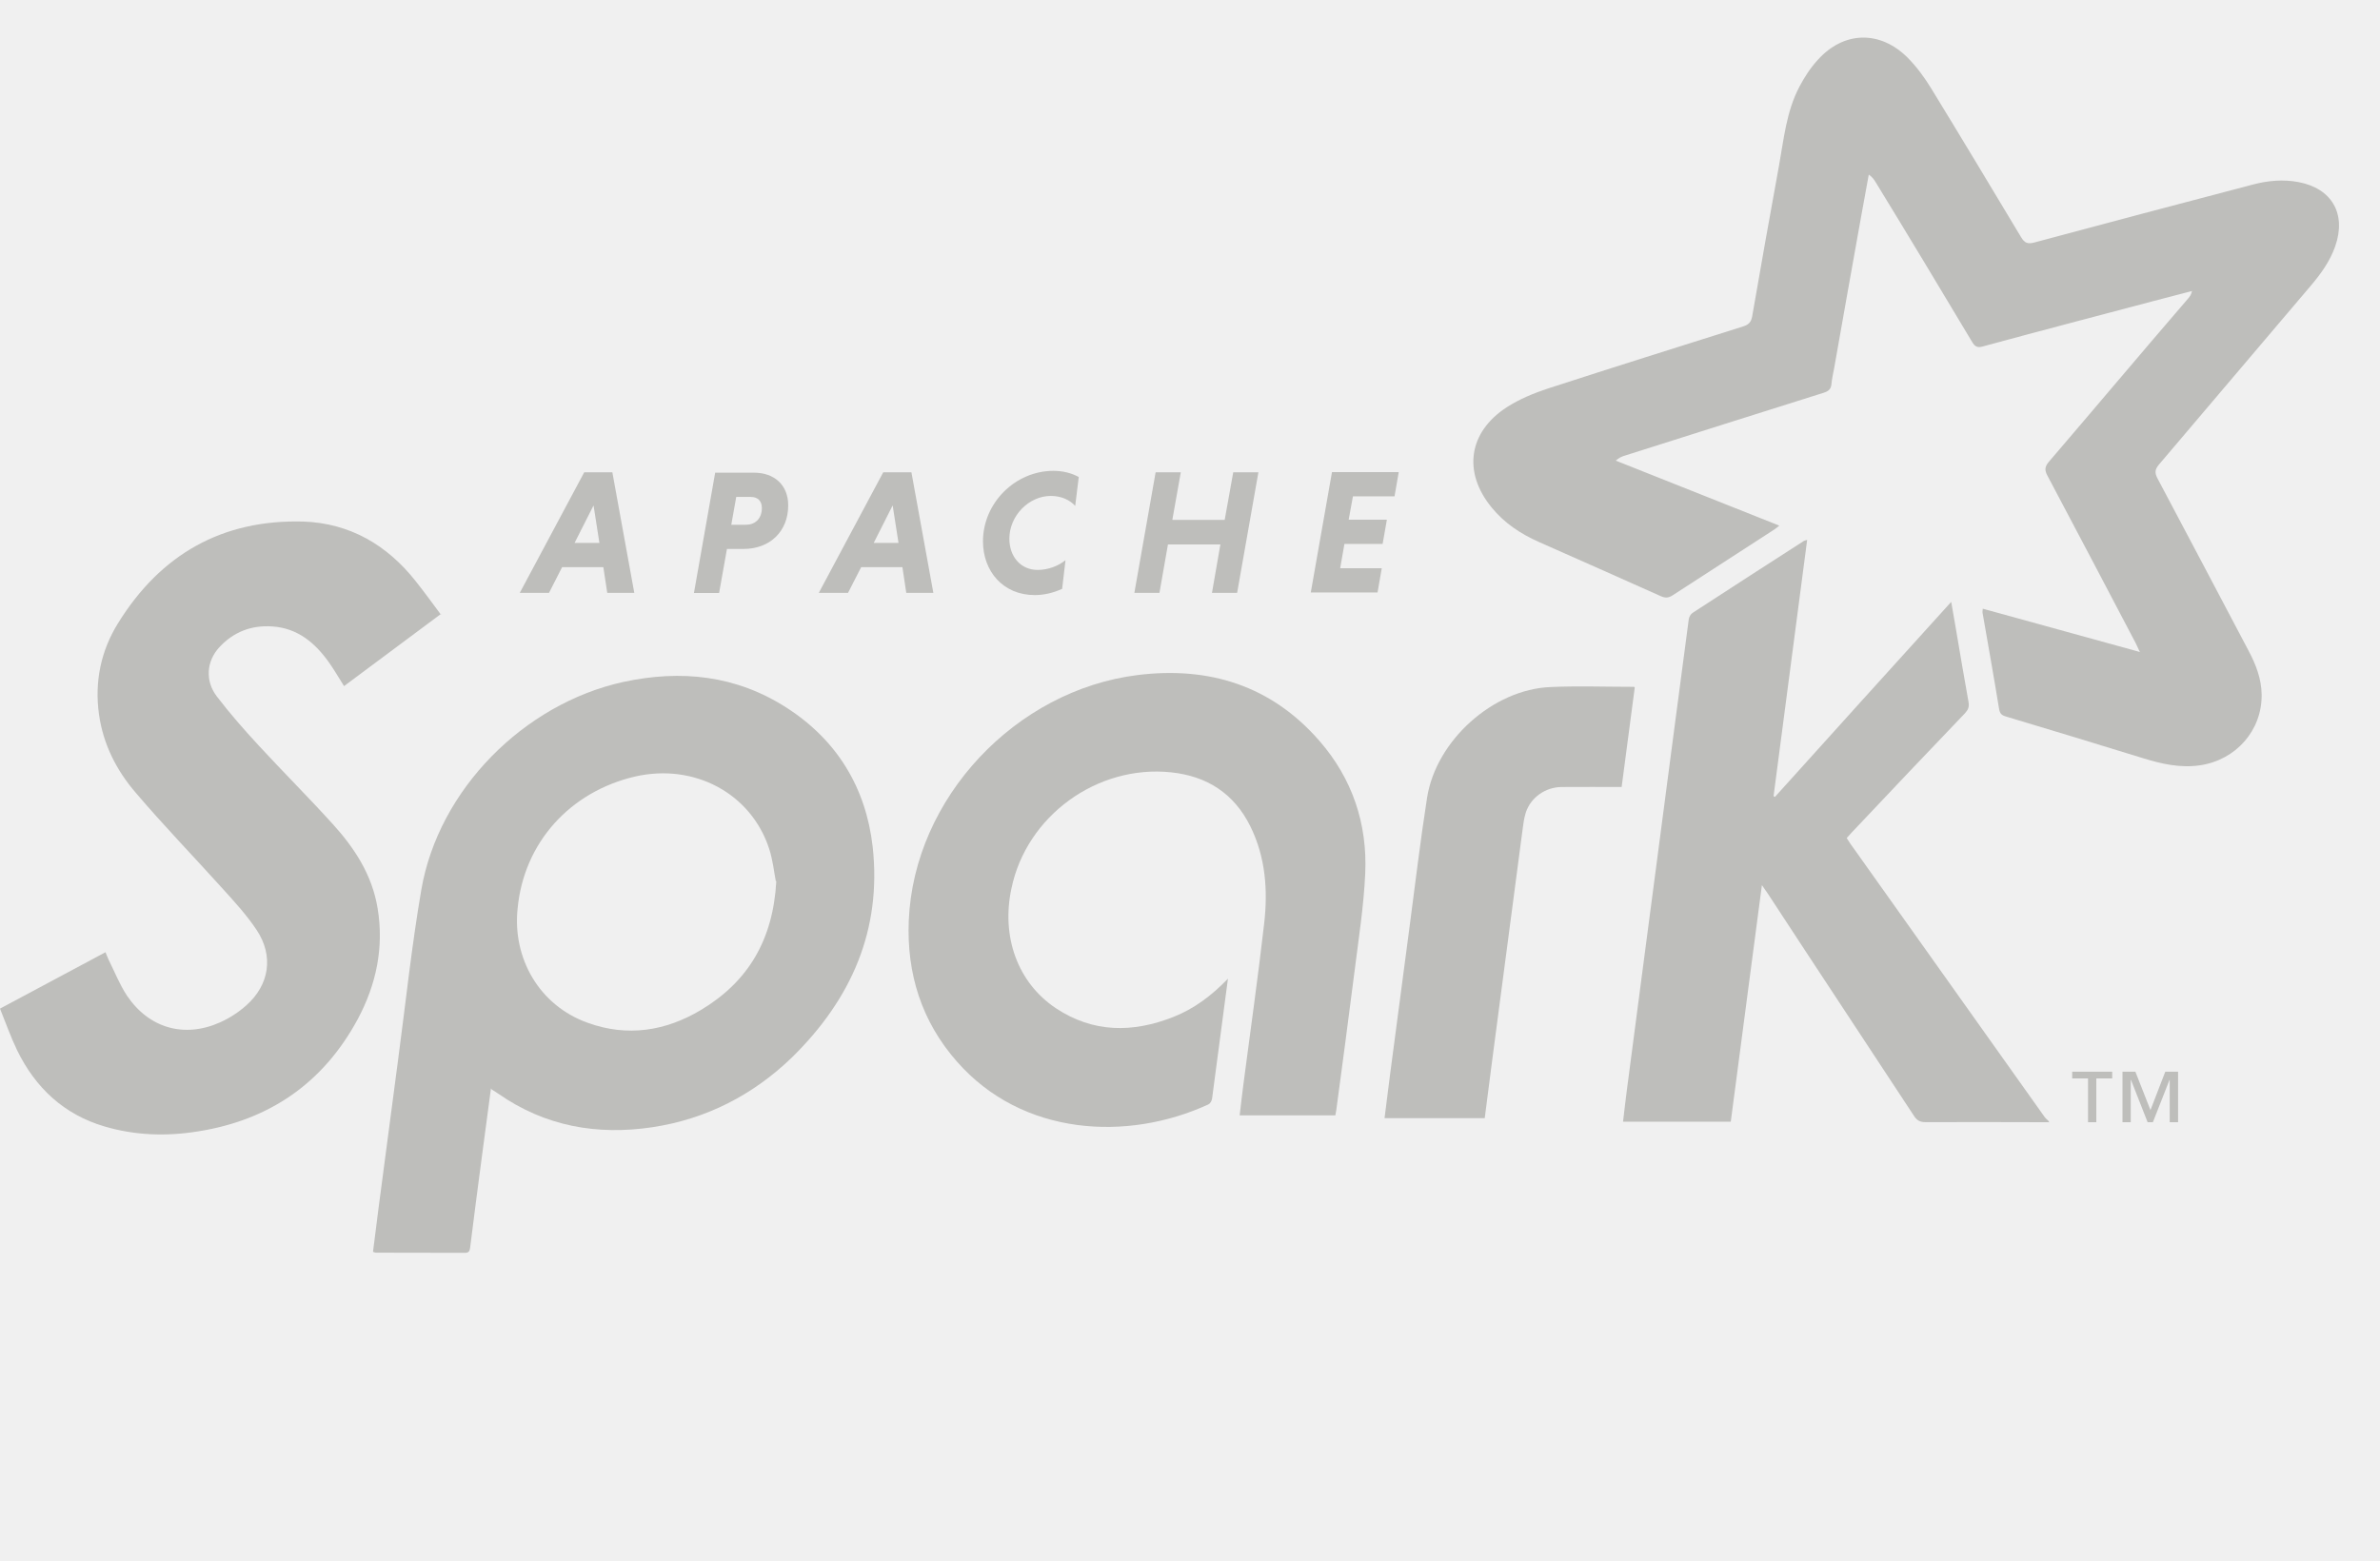
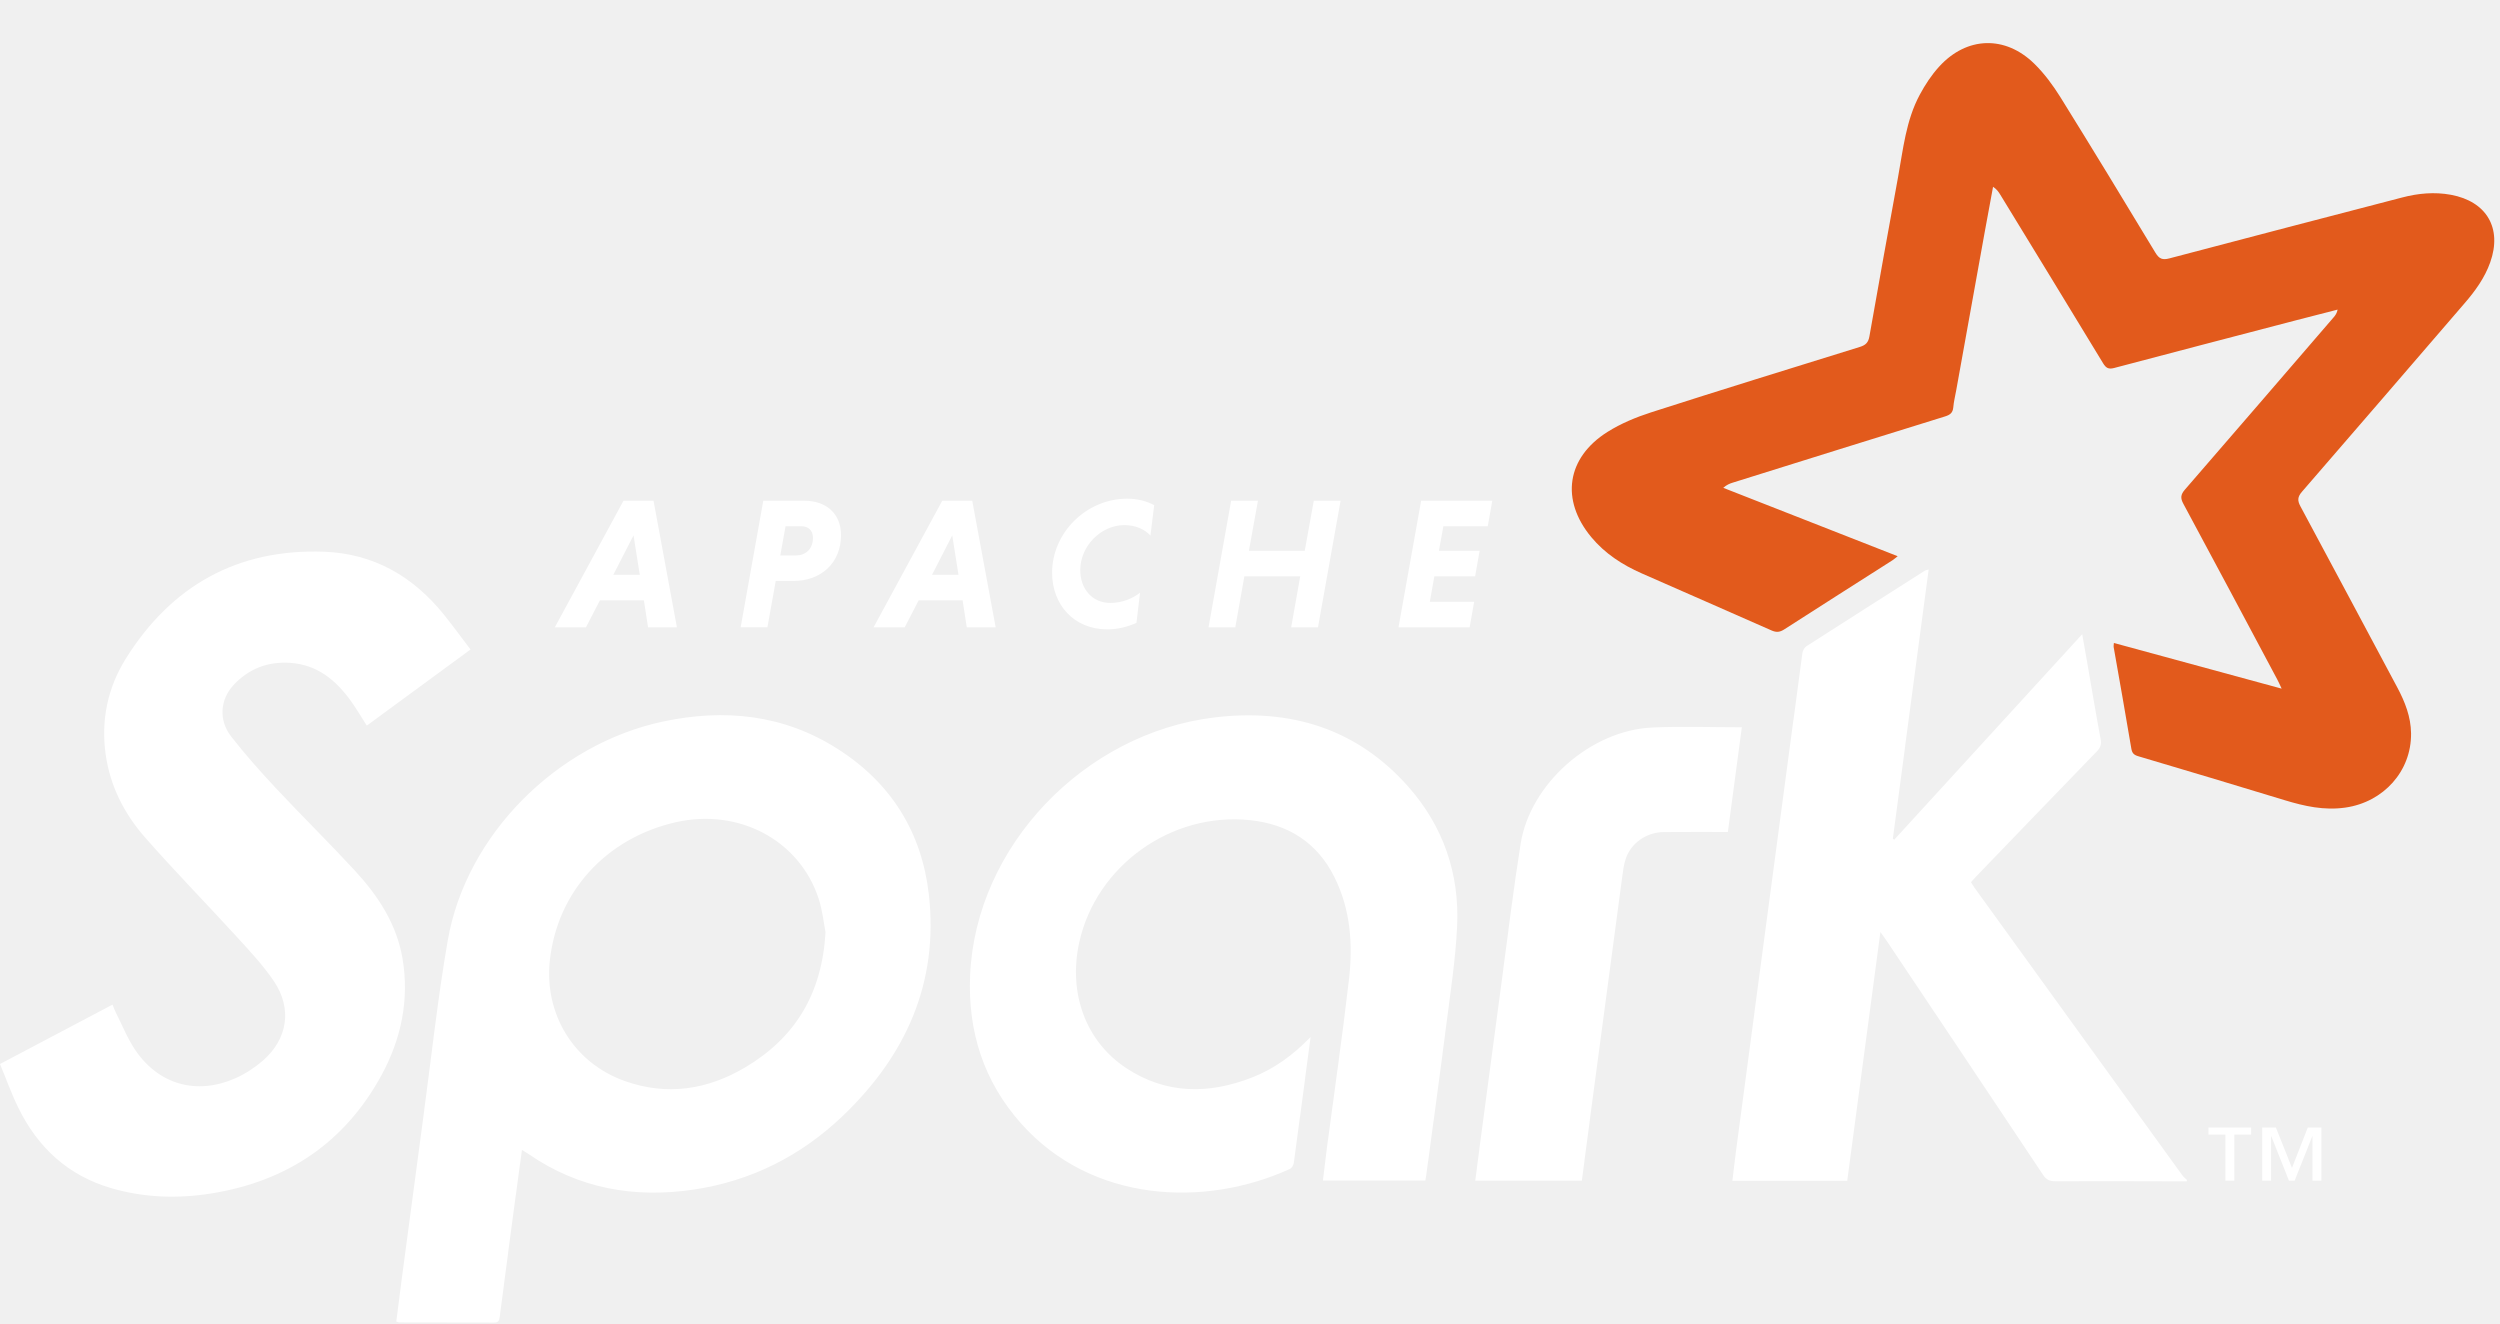
- <svg xmlns="http://www.w3.org/2000/svg" width="61" height="40" viewBox="0 0 61 40" fill="none">
-   <g id="Frame 2147265277">
-     <g id="Logo 6">
-       <g id="Vector">
-         <path fill-rule="evenodd" clip-rule="evenodd" d="M54.837 16.698C54.785 16.587 54.762 16.531 54.734 16.478C53.983 15.049 53.234 13.62 52.475 12.191C52.399 12.048 52.408 11.963 52.512 11.839C53.708 10.443 54.888 9.039 56.085 7.649C56.127 7.6 56.165 7.548 56.181 7.46C55.833 7.551 55.486 7.64 55.136 7.733C53.693 8.115 52.239 8.495 50.81 8.884C50.676 8.92 50.615 8.88 50.548 8.769C49.729 7.4 48.904 6.027 48.076 4.675C48.033 4.604 47.987 4.535 47.897 4.476C47.83 4.841 47.763 5.204 47.698 5.569C47.468 6.857 47.238 8.137 47.011 9.431C46.986 9.57 46.952 9.709 46.94 9.848C46.928 9.981 46.86 10.03 46.739 10.069C45.037 10.604 43.34 11.142 41.641 11.681C41.566 11.704 41.493 11.735 41.413 11.808C42.803 12.36 44.194 12.912 45.603 13.474C45.552 13.515 45.518 13.547 45.48 13.571C44.611 14.133 43.74 14.695 42.873 15.259C42.769 15.327 42.687 15.336 42.57 15.284C41.531 14.816 40.484 14.357 39.441 13.893C38.974 13.685 38.555 13.409 38.229 13.007C37.489 12.103 37.636 11.076 38.621 10.438C38.943 10.232 39.31 10.079 39.675 9.959C41.342 9.417 43.016 8.893 44.677 8.368C44.817 8.324 44.882 8.261 44.909 8.109C45.133 6.819 45.362 5.522 45.596 4.247C45.721 3.558 45.786 2.853 46.121 2.219C46.25 1.976 46.403 1.738 46.589 1.536C47.253 0.798 48.178 0.771 48.887 1.472C49.124 1.71 49.327 1.988 49.503 2.276C50.275 3.537 51.036 4.806 51.801 6.08C51.891 6.23 51.971 6.26 52.137 6.217C54.001 5.716 55.864 5.224 57.737 4.732C58.123 4.63 58.512 4.593 58.907 4.667C59.767 4.828 60.144 5.482 59.852 6.314C59.72 6.693 59.491 7.011 59.234 7.315C57.932 8.846 56.627 10.385 55.333 11.911C55.227 12.036 55.224 12.125 55.298 12.266C56.078 13.736 56.851 15.201 57.635 16.688C57.821 17.04 57.963 17.407 57.967 17.81C57.976 18.73 57.303 19.483 56.389 19.618C55.878 19.693 55.403 19.583 54.922 19.435C53.753 19.074 52.585 18.719 51.407 18.366C51.298 18.333 51.257 18.29 51.237 18.173C51.103 17.349 50.955 16.526 50.812 15.701C50.809 15.679 50.815 15.655 50.819 15.604C52.154 15.973 53.484 16.336 54.855 16.716" fill="#BEBEBB" />
-         <path fill-rule="evenodd" clip-rule="evenodd" d="M52.52 28.768C51.466 28.766 50.415 28.761 49.353 28.766C49.213 28.766 49.135 28.726 49.057 28.607C47.81 26.707 46.547 24.803 45.311 22.91C45.271 22.85 45.229 22.792 45.158 22.69C44.889 24.737 44.625 26.746 44.36 28.754H41.599C41.631 28.486 41.66 28.225 41.694 27.966C41.962 25.9 42.235 23.853 42.505 21.786C42.764 19.817 43.021 17.847 43.283 15.877C43.291 15.819 43.33 15.744 43.378 15.713C44.328 15.093 45.282 14.479 46.236 13.865C46.249 13.856 46.269 13.855 46.318 13.841C46.03 16.043 45.744 18.225 45.457 20.407C45.468 20.415 45.479 20.423 45.491 20.43C46.987 18.773 48.484 17.109 50.01 15.429C50.053 15.684 50.092 15.902 50.13 16.12C50.237 16.744 50.34 17.371 50.454 17.995C50.477 18.121 50.443 18.198 50.36 18.287C49.392 19.299 48.428 20.314 47.463 21.338C47.421 21.383 47.381 21.428 47.332 21.482C47.363 21.53 47.39 21.578 47.421 21.622C49.083 23.958 50.742 26.295 52.403 28.632C52.433 28.674 52.477 28.707 52.514 28.745V28.782" fill="#BEBEBB" />
-         <path fill-rule="evenodd" clip-rule="evenodd" d="M19.884 22.588C19.841 22.374 19.811 22.057 19.715 21.762C19.252 20.335 17.79 19.56 16.278 19.906C14.615 20.292 13.42 21.599 13.265 23.305C13.138 24.56 13.814 25.776 15.069 26.221C16.081 26.586 17.058 26.433 17.966 25.89C19.165 25.172 19.814 24.104 19.897 22.588H19.884ZM12.584 27.899C12.502 28.513 12.424 29.09 12.348 29.67C12.247 30.438 12.145 31.209 12.049 31.987C12.038 32.077 12.01 32.117 11.914 32.116C11.155 32.113 10.396 32.114 9.635 32.112C9.618 32.112 9.6 32.103 9.56 32.091C9.606 31.728 9.65 31.363 9.698 31C9.865 29.726 10.032 28.451 10.202 27.177C10.397 25.717 10.549 24.261 10.798 22.812C11.239 20.244 13.425 18.042 15.974 17.482C17.455 17.162 18.871 17.31 20.165 18.145C21.454 18.975 22.192 20.192 22.366 21.698C22.605 23.841 21.816 25.618 20.3 27.105C19.299 28.073 18.098 28.687 16.727 28.895C15.304 29.11 13.966 28.873 12.768 28.034C12.724 28.003 12.677 27.976 12.602 27.929" fill="#BEBEBB" />
-         <path fill-rule="evenodd" clip-rule="evenodd" d="M11.309 15.733C10.46 16.366 9.639 16.976 8.818 17.588C8.685 17.38 8.567 17.171 8.428 16.976C8.071 16.476 7.627 16.103 6.982 16.059C6.445 16.021 5.985 16.198 5.62 16.594C5.294 16.947 5.251 17.451 5.556 17.851C5.892 18.291 6.259 18.709 6.635 19.116C7.259 19.792 7.91 20.441 8.528 21.124C9.09 21.742 9.54 22.434 9.679 23.287C9.844 24.291 9.644 25.238 9.169 26.126C8.29 27.758 6.91 28.714 5.075 29.003C4.268 29.134 3.464 29.108 2.68 28.877C1.636 28.57 0.908 27.884 0.44 26.926C0.275 26.584 0.149 26.223 0 25.856C0.913 25.368 1.804 24.891 2.704 24.41C2.735 24.485 2.757 24.547 2.786 24.607C2.94 24.914 3.066 25.24 3.255 25.524C3.821 26.364 4.732 26.619 5.65 26.204C5.887 26.097 6.117 25.947 6.312 25.773C6.907 25.244 7.019 24.506 6.579 23.842C6.326 23.46 6.009 23.116 5.7 22.774C4.962 21.955 4.194 21.162 3.479 20.322C2.983 19.746 2.645 19.078 2.537 18.313C2.42 17.471 2.588 16.68 3.025 15.976C4.113 14.217 5.69 13.312 7.776 13.37C8.968 13.412 9.92 13.97 10.653 14.897C10.872 15.171 11.076 15.455 11.298 15.752" fill="#BEBEBB" />
-         <path fill-rule="evenodd" clip-rule="evenodd" d="M31.471 25.099C31.332 26.159 31.2 27.165 31.065 28.169C31.057 28.221 31.017 28.29 30.974 28.31C28.908 29.264 26.204 29.13 24.524 27.211C23.617 26.18 23.236 24.951 23.292 23.6C23.424 20.452 26.035 17.69 29.163 17.304C30.988 17.08 32.581 17.572 33.817 18.992C34.659 19.957 35.049 21.116 34.991 22.391C34.953 23.233 34.821 24.069 34.717 24.901C34.568 26.087 34.406 27.276 34.25 28.454C34.244 28.496 34.235 28.538 34.225 28.592H31.773C31.805 28.32 31.835 28.053 31.87 27.787C32.048 26.417 32.245 25.044 32.401 23.673C32.499 22.82 32.437 21.972 32.046 21.182C31.631 20.342 30.936 19.896 30.018 19.799C28.122 19.598 26.31 20.915 25.924 22.773C25.658 24.005 26.078 25.187 27.06 25.844C28.016 26.479 29.029 26.481 30.072 26.07C30.601 25.861 31.049 25.529 31.478 25.083" fill="#BEBEBB" />
-         <path fill-rule="evenodd" clip-rule="evenodd" d="M41.899 17.625C41.786 18.479 41.675 19.319 41.563 20.174C41.041 20.174 40.531 20.171 40.022 20.175C39.608 20.178 39.232 20.445 39.106 20.832C39.058 20.983 39.04 21.145 39.019 21.303C38.76 23.273 38.503 25.223 38.246 27.174C38.181 27.668 38.119 28.162 38.054 28.664H35.486C35.533 28.288 35.578 27.923 35.626 27.558C35.792 26.287 35.96 25.009 36.128 23.753C36.273 22.655 36.404 21.552 36.576 20.451C36.806 18.983 38.266 17.67 39.743 17.612C40.45 17.581 41.158 17.607 41.886 17.607" fill="#BEBEBB" />
-         <path d="M55.61 28.768V27.686H55.604L55.179 28.768H55.044L54.619 27.686H54.612V28.768H54.4V27.472H54.73L55.117 28.457L55.497 27.472H55.825V28.768H55.61ZM53.729 27.646V28.768H53.517V27.646H53.111V27.472H54.136V27.646H53.731" fill="#BEBEBB" />
-         <path d="M14.727 13.917H15.363L15.213 12.956L14.727 13.917ZM15.463 14.539H14.407L14.071 15.198H13.322L14.973 12.108H15.695L16.257 15.198H15.564L15.464 14.539" fill="#BEBEBB" />
-         <path d="M19.246 12.739H18.87L18.743 13.452H19.12C19.348 13.452 19.527 13.303 19.527 13.021C19.527 12.835 19.414 12.739 19.245 12.739H19.246ZM18.335 12.117H19.323C19.841 12.117 20.202 12.427 20.202 12.956C20.202 13.624 19.731 14.072 19.059 14.072H18.632L18.431 15.201H17.786L18.331 12.112" fill="#BEBEBB" />
-         <path d="M22.394 13.917H23.029L22.879 12.956L22.394 13.917ZM23.128 14.539H22.072L21.735 15.198H20.986L22.637 12.108H23.36L23.922 15.198H23.228L23.129 14.539" fill="#BEBEBB" />
-         <path d="M27.222 15.095C27.004 15.195 26.764 15.255 26.523 15.255C25.706 15.255 25.194 14.642 25.194 13.876C25.194 12.895 26.019 12.07 27 12.07C27.245 12.07 27.467 12.129 27.649 12.228L27.558 12.968C27.422 12.818 27.203 12.713 26.933 12.713C26.37 12.713 25.87 13.221 25.87 13.81C25.87 14.258 26.152 14.61 26.596 14.61C26.869 14.61 27.131 14.505 27.309 14.36L27.223 15.094" fill="#BEBEBB" />
-         <path d="M31.277 13.956H29.935L29.717 15.198H29.074L29.619 12.108H30.264L30.047 13.328H31.389L31.608 12.108H32.253L31.708 15.198H31.063L31.279 13.956" fill="#BEBEBB" />
-         <path d="M33.595 15.192L34.139 12.102H35.85L35.742 12.724H34.676L34.567 13.322H35.546L35.437 13.944H34.458L34.349 14.566H35.415L35.307 15.188H33.596" fill="#BEBEBB" />
-       </g>
-     </g>
+ <svg xmlns="http://www.w3.org/2000/svg" width="68" height="36" viewBox="0 0 68 36">
+   <g fill="none" fill-rule="evenodd">
+     <path fill="#E25A1C" d="M62.061 17.243c-.058.123-.085.186-.117.245-.85 1.594-1.698 3.19-2.555 4.78-.087.159-.076.254.042.39 1.352 1.558 2.697 3.122 4.044 4.685.047.054.09.113.108.21-.394-.101-.788-.201-1.181-.304-1.634-.427-3.268-.853-4.9-1.285-.152-.04-.221.003-.297.128-.927 1.528-1.86 3.053-2.792 4.578-.048.08-.1.157-.202.223-.075-.407-.152-.814-.225-1.221l-.777-4.314c-.028-.156-.067-.31-.08-.467-.014-.148-.09-.203-.227-.245-1.925-.596-3.848-1.198-5.772-1.8-.084-.026-.167-.06-.257-.141l4.744-1.86c-.058-.045-.096-.08-.138-.108-.984-.628-1.97-1.253-2.95-1.884-.118-.075-.211-.086-.343-.027-1.175.521-2.355 1.033-3.531 1.552-.529.233-1.004.542-1.374.988-.837 1.01-.672 2.158.443 2.86.365.23.78.401 1.192.534 1.886.606 3.779 1.19 5.67 1.777.159.049.233.119.262.288.252 1.44.514 2.877.776 4.315.141.768.216 1.557.595 2.26.146.272.32.537.528.764.75.822 1.799.854 2.593.07.268-.264.498-.576.698-.895.874-1.407 1.735-2.823 2.59-4.24.102-.169.193-.202.38-.153 2.11.558 4.222 1.107 6.333 1.657.436.114.876.155 1.323.073.974-.18 1.4-.91 1.07-1.838-.15-.422-.409-.78-.7-1.116-1.473-1.71-2.944-3.42-4.422-5.125-.121-.14-.124-.24-.04-.396.882-1.64 1.756-3.283 2.634-4.925.21-.393.37-.8.375-1.252.01-1.027-.75-1.867-1.785-2.016-.58-.084-1.118.038-1.66.203-1.323.404-2.648.8-3.974 1.193-.123.037-.17.084-.191.215-.153.92-.319 1.838-.48 2.757-.004.025.003.052.007.109l4.563-1.242" transform="matrix(1 0 0 -1 0 35.974)" />
+     <path fill="#FFF" d="M59.483 3.841c-1.193.002-2.386.008-3.58.003-.157 0-.246.045-.334.177-1.412 2.122-2.83 4.239-4.248 6.357-.045.068-.093.133-.174.246l-.902-6.767h-3.124c.037.3.069.59.107.88.305 2.296.611 4.594.918 6.89.292 2.195.583 4.39.88 6.585.009.065.053.148.107.183 1.075.69 2.154 1.376 3.232 2.062.016.01.038.011.094.027l-.974-7.324.038-.026 5.113 5.59.136-.772c.121-.698.237-1.396.367-2.092.026-.14-.011-.228-.106-.325-1.094-1.13-2.185-2.263-3.276-3.396l-.147-.159c.035-.055.064-.108.1-.157l5.647-7.814c.034-.048.083-.085.126-.127v-.04M22.455 10.614c-.048.24-.082.593-.19.922-.523 1.592-2.18 2.465-3.894 2.071-1.88-.431-3.224-1.89-3.418-3.782-.144-1.4.62-2.749 2.041-3.255 1.145-.408 2.247-.237 3.27.368 1.358.803 2.093 1.995 2.19 3.676zm-8.258-5.917c-.093-.685-.182-1.33-.268-1.977-.114-.858-.228-1.717-.338-2.576-.013-.1-.044-.145-.153-.144-.858.003-1.716.003-2.574.004-.02 0-.039.01-.085.023.051.406.102.812.156 1.218.19 1.425.378 2.849.57 4.273.22 1.628.394 3.264.675 4.882.499 2.864 2.962 5.333 5.854 5.948 1.676.356 3.28.191 4.743-.74 1.46-.927 2.297-2.273 2.488-3.967.27-2.394-.624-4.382-2.348-6.026-1.132-1.08-2.487-1.766-4.05-1.998-1.61-.239-3.124.026-4.482.962-.05.034-.103.064-.188.118M12.798 18.308l-2.821-2.071c-.15.233-.285.466-.442.683-.404.557-.906.973-1.637 1.024-.607.042-1.126-.156-1.54-.597-.37-.395-.418-.957-.072-1.403.38-.49.796-.956 1.221-1.411.705-.753 1.442-1.478 2.142-2.236.637-.689 1.144-1.462 1.301-2.404.187-1.12-.04-2.187-.577-3.171-.994-1.822-2.56-2.88-4.626-3.21-.913-.146-1.823-.117-2.714.142C1.851 3.997 1.03 4.76.5 5.84.313 6.22.17 6.624 0 7.033l3.06 1.615c.035-.084.06-.154.093-.22.174-.343.317-.707.532-1.023.639-.937 1.67-1.222 2.718-.76.268.12.527.288.748.48.675.591.801 1.413.302 2.156-.287.427-.646.81-.995 1.193-.835.914-1.704 1.8-2.52 2.73-.561.642-.943 1.39-1.064 2.25-.132.938.058 1.823.553 2.613 1.23 1.963 3.02 2.985 5.385 2.9 1.348-.048 2.422-.67 3.256-1.703.246-.306.478-.624.73-.956M35.648 7.767c-.156-1.183-.304-2.307-.458-3.43-.008-.057-.053-.134-.102-.157-2.329-1.063-5.395-.915-7.307 1.227-1.028 1.15-1.459 2.516-1.394 4.036.149 3.517 3.105 6.587 6.641 7.016 2.066.251 3.878-.3 5.277-1.882.953-1.078 1.394-2.366 1.329-3.787-.043-.938-.192-1.873-.31-2.807-.168-1.323-.352-2.645-.529-3.967-.006-.047-.016-.094-.026-.153h-2.786c.037.304.071.601.11.898.202 1.527.424 3.052.6 4.582.11.952.041 1.898-.4 2.78-.47.939-1.259 1.435-2.295 1.543-2.145.224-4.186-1.246-4.643-3.328-.302-1.374.174-2.691 1.284-3.42 1.081-.71 2.24-.712 3.418-.251.598.233 1.107.602 1.591 1.1M47.378 16.192l-.38-2.848c-.59 0-1.167.003-1.744-.002-.468-.003-.895-.301-1.036-.732-.055-.168-.075-.349-.099-.526-.293-2.187-.583-4.374-.874-6.562-.074-.551-.145-1.103-.219-1.663h-2.899c.054.42.105.828.16 1.234.188 1.418.376 2.835.567 4.252.165 1.226.312 2.455.507 3.677.26 1.638 1.912 3.093 3.588 3.164.8.035 1.602.006 2.429.006" transform="matrix(1 0 0 -1 0 35.974)" />
+     <path fill="#FFF" fill-rule="nonzero" d="M62.9 3.859v1.207h-.006l-.48-1.207h-.154l-.48 1.207h-.007V3.86h-.242v1.446h.373l.438-1.099.43 1.099h.37V3.859h-.241zm-2.127 1.253V3.859h-.242v1.253h-.46v.193h1.16v-.193h-.458M16.682 20.339h.72l-.17 1.073-.55-1.073zm.832-.694h-1.196l-.38-.734h-.847l1.868 3.443h.817l.636-3.443h-.785l-.113.734M21.793 21.66h-.426l-.143-.794h.425c.257 0 .463.166.463.48 0 .208-.13.314-.319.314zm-1.032.694h1.12c.585 0 .995-.345.995-.937 0-.744-.534-1.245-1.293-1.245H21.1l-.226-1.26h-.728l.615 3.442M25.352 20.339h.719l-.17 1.073-.55-1.073zm.831-.694h-1.195l-.38-.734h-.847l1.868 3.443h.816l.637-3.443h-.786l-.113.734M30.912 19.033c-.246-.111-.518-.178-.79-.178-.924 0-1.505.684-1.505 1.54 0 1.093.935 2.015 2.044 2.015.277 0 .528-.066.733-.177l-.102-.826c-.154.167-.4.284-.709.284-.636 0-1.2-.568-1.2-1.225 0-.502.318-.892.82-.892.309 0 .606.117.806.279l-.097-.82M35.366 20.298L33.847 20.298 33.6 18.911 32.872 18.911 33.487 22.354 34.216 22.354 33.97 20.992 35.489 20.992 35.735 22.354 36.464 22.354 35.849 18.911 35.12 18.911 35.366 20.298M38.039 18.911L38.655 22.354 40.59 22.354 40.467 21.66 39.26 21.66 39.138 20.992 40.246 20.992 40.123 20.298 39.014 20.298 38.891 19.605 40.097 19.605 39.974 18.911 38.039 18.911" transform="matrix(1 0 0 -1 0 35.974)" />
  </g>
</svg>
